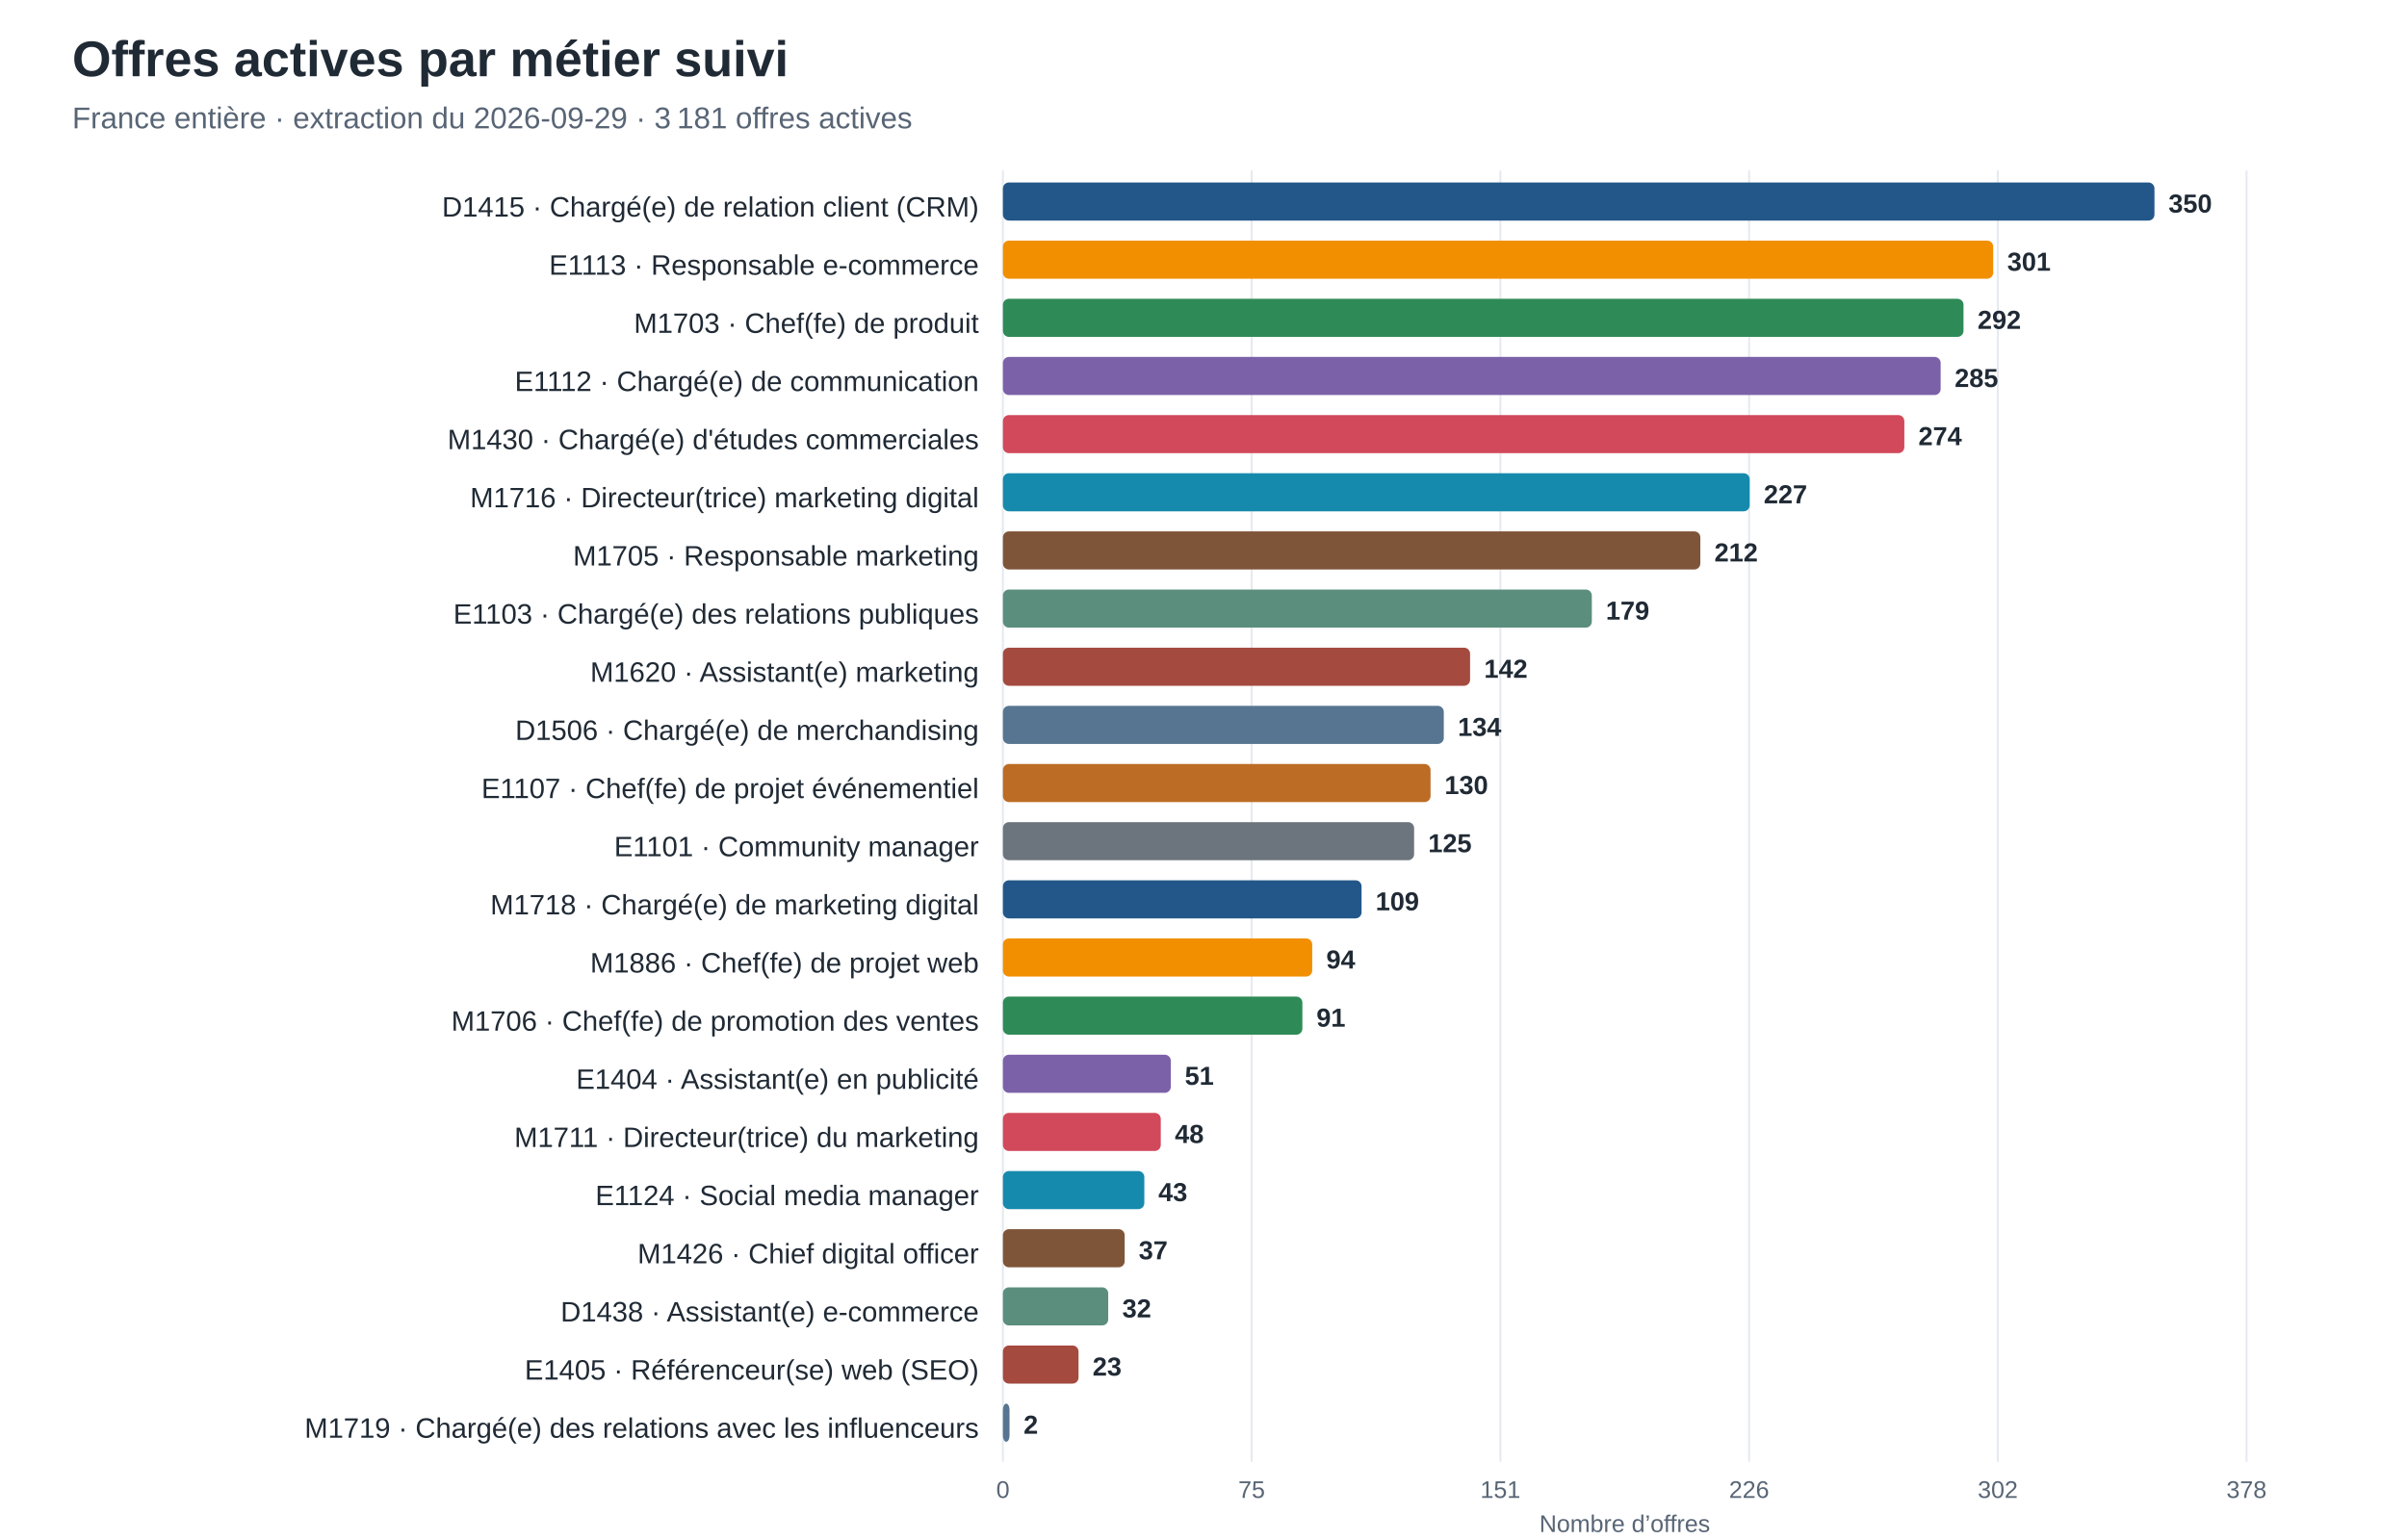
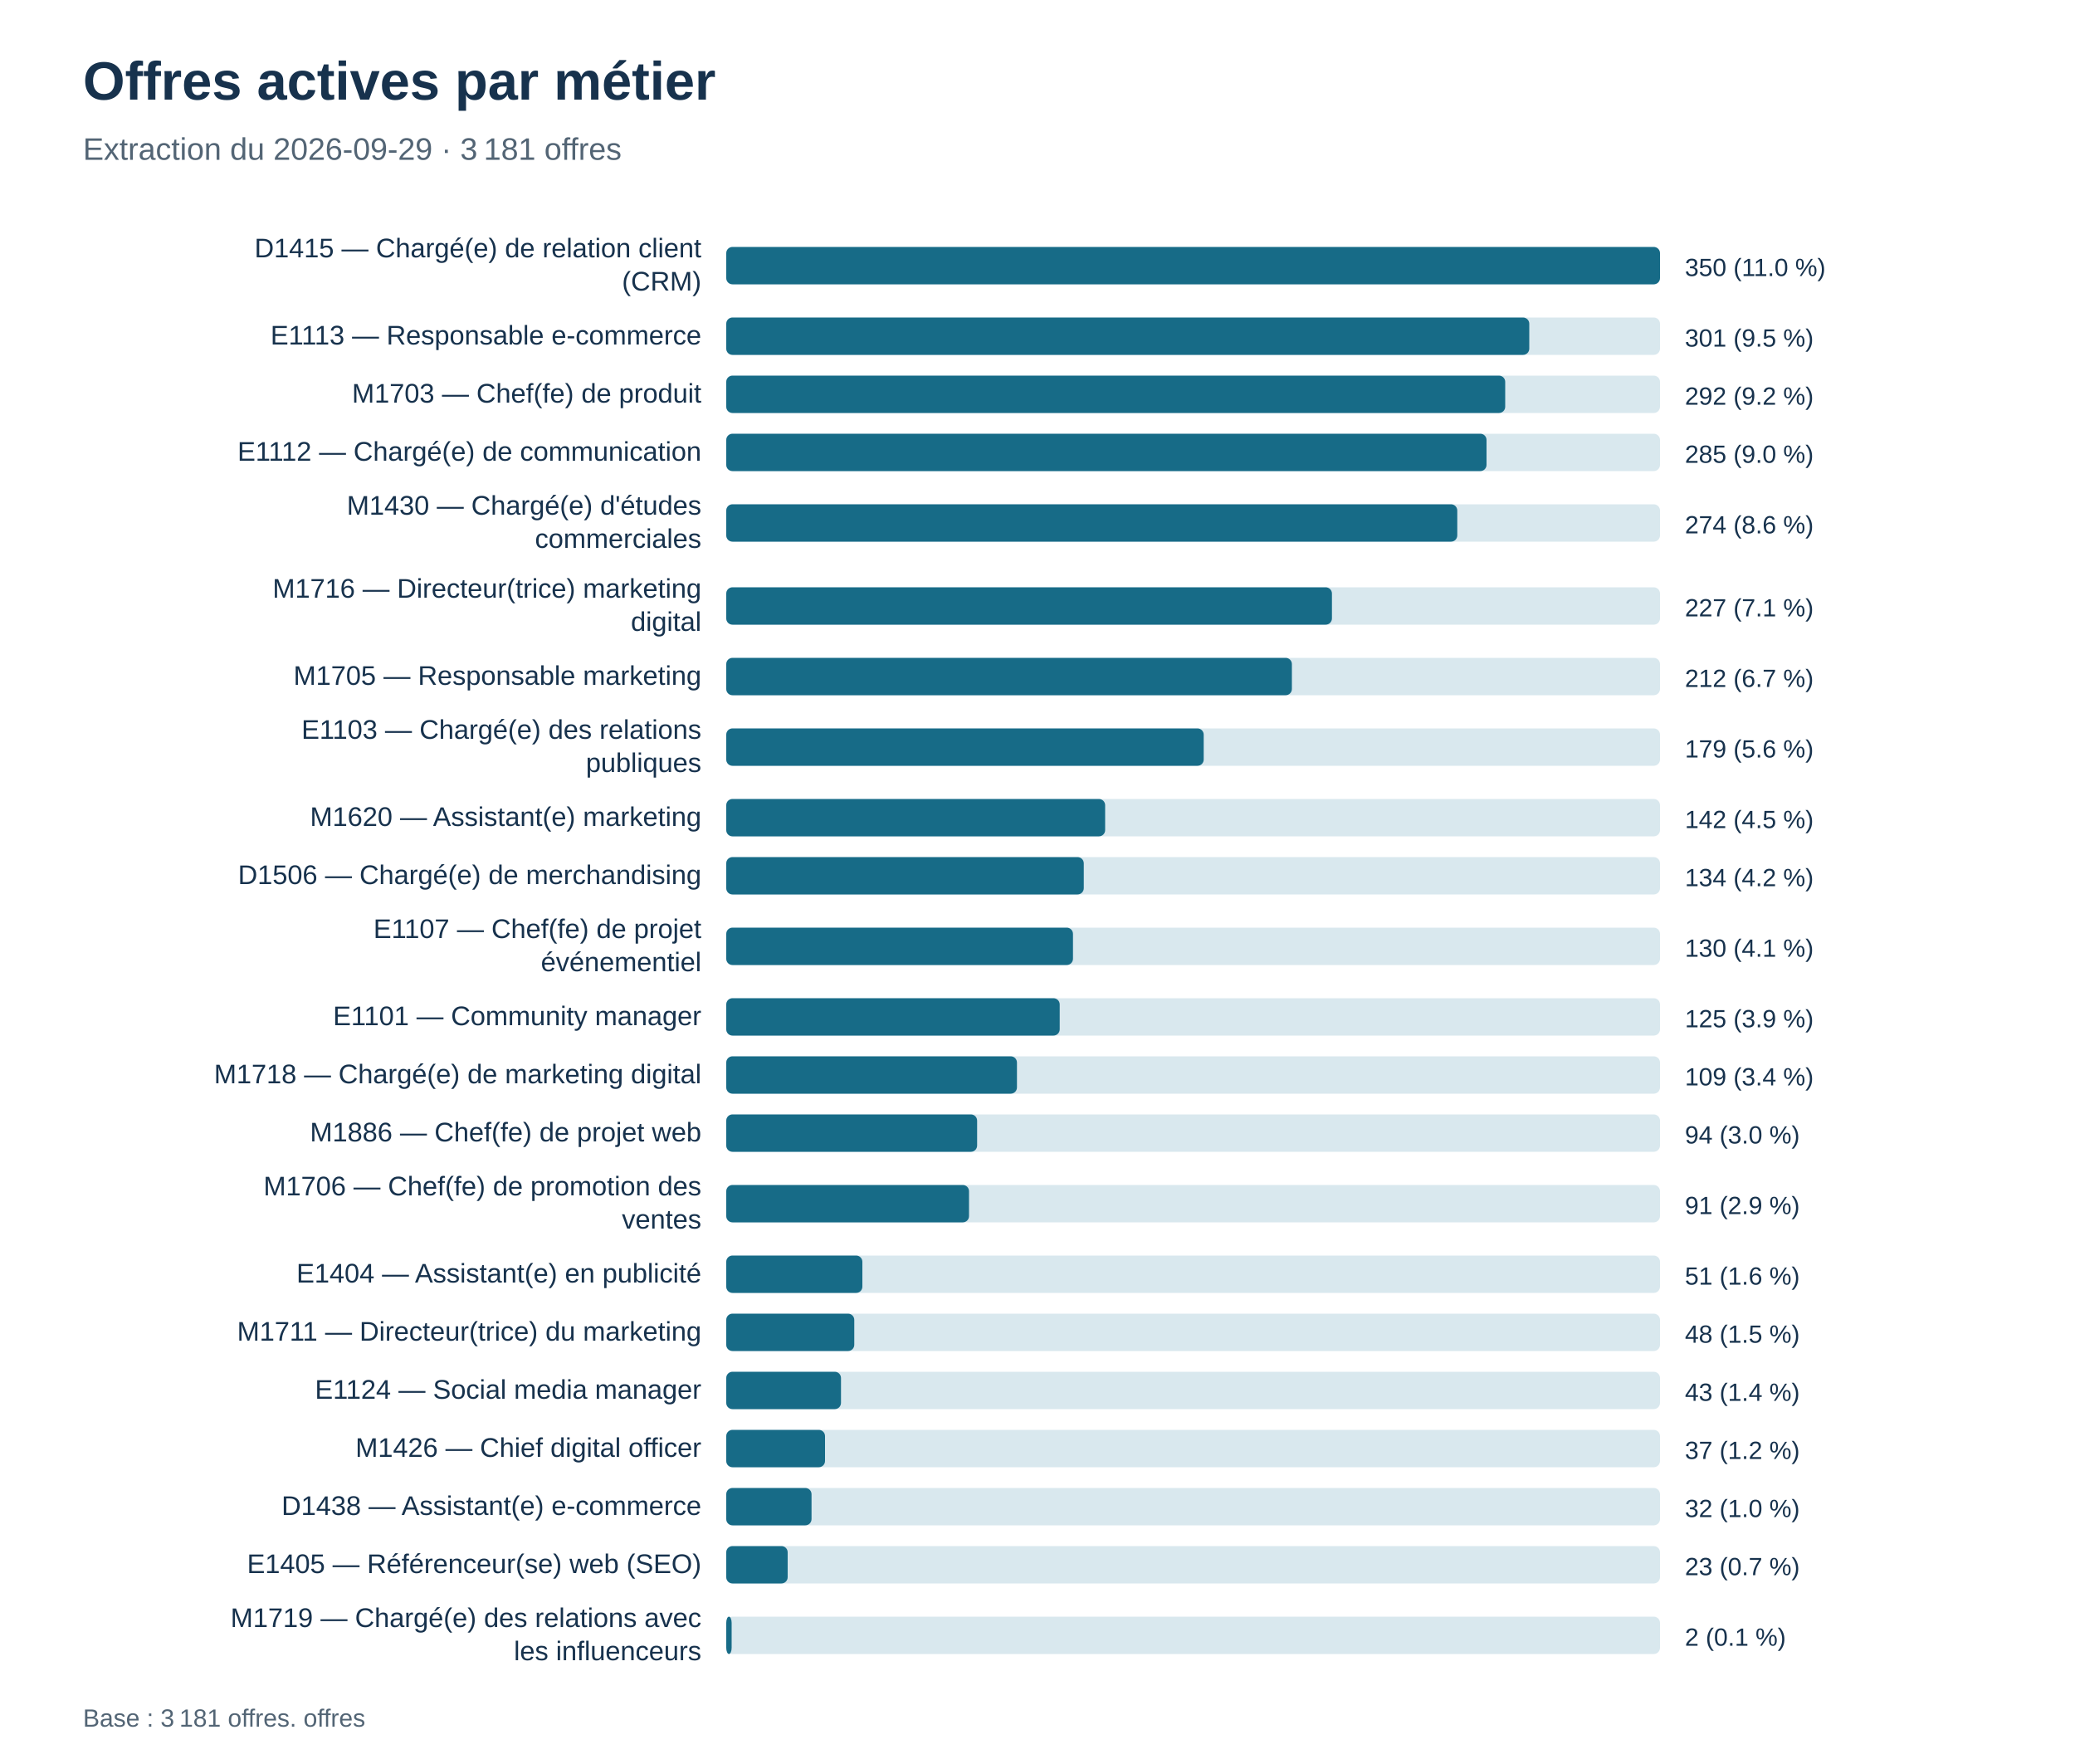
- <svg xmlns="http://www.w3.org/2000/svg" width="1200" height="768" viewBox="0 0 1200 768">
-   <rect width="100%" height="100%" fill="#fff" />
-   <style>text{font-family:Arial,Helvetica,sans-serif;fill:#202a35}.title{font-size:25px;font-weight:700}.sub{font-size:15px;fill:#586575}.label{font-size:14px}.value{font-size:13px;font-weight:700}.axis{font-size:12px;fill:#586575}.grid{stroke:#e6eaf0;stroke-width:1}</style>
-   <text class="title" x="36" y="38">Offres actives par métier suivi</text>
-   <text class="sub" x="36" y="64">France entière · extraction du 2026-09-29 · 3 181 offres actives</text>
-   <line class="grid" x1="500.0" y1="85" x2="500.0" y2="729" />
-   <text class="axis" text-anchor="middle" x="500.0" y="747">0</text>
-   <line class="grid" x1="624.0" y1="85" x2="624.0" y2="729" />
-   <text class="axis" text-anchor="middle" x="624.0" y="747">75</text>
-   <line class="grid" x1="748.0" y1="85" x2="748.0" y2="729" />
-   <text class="axis" text-anchor="middle" x="748.0" y="747">151</text>
-   <line class="grid" x1="872.0" y1="85" x2="872.0" y2="729" />
-   <text class="axis" text-anchor="middle" x="872.0" y="747">226</text>
-   <line class="grid" x1="996.0" y1="85" x2="996.0" y2="729" />
-   <text class="axis" text-anchor="middle" x="996.0" y="747">302</text>
-   <line class="grid" x1="1120.0" y1="85" x2="1120.0" y2="729" />
-   <text class="axis" text-anchor="middle" x="1120.0" y="747">378</text>
-   <text class="label" text-anchor="end" x="488" y="108">D1415 · Chargé(e) de relation client (CRM)</text>
-   <rect x="500" y="91" width="574.1" height="19" rx="3" fill="#235789" />
-   <text class="value" x="1081.1" y="106">350</text>
-   <text class="label" text-anchor="end" x="488" y="137">E1113 · Responsable e-commerce</text>
-   <rect x="500" y="120" width="493.7" height="19" rx="3" fill="#f18f01" />
-   <text class="value" x="1000.7" y="135">301</text>
-   <text class="label" text-anchor="end" x="488" y="166">M1703 · Chef(fe) de produit</text>
-   <rect x="500" y="149" width="478.9" height="19" rx="3" fill="#2e8b57" />
-   <text class="value" x="985.9" y="164">292</text>
-   <text class="label" text-anchor="end" x="488" y="195">E1112 · Chargé(e) de communication</text>
-   <rect x="500" y="178" width="467.5" height="19" rx="3" fill="#7b61a8" />
-   <text class="value" x="974.5" y="193">285</text>
-   <text class="label" text-anchor="end" x="488" y="224">M1430 · Chargé(e) d'études commerciales</text>
-   <rect x="500" y="207" width="449.4" height="19" rx="3" fill="#d1495b" />
-   <text class="value" x="956.4" y="222">274</text>
-   <text class="label" text-anchor="end" x="488" y="253">M1716 · Directeur(trice) marketing digital</text>
-   <rect x="500" y="236" width="372.3" height="19" rx="3" fill="#168aad" />
-   <text class="value" x="879.3" y="251">227</text>
-   <text class="label" text-anchor="end" x="488" y="282">M1705 · Responsable marketing</text>
-   <rect x="500" y="265" width="347.7" height="19" rx="3" fill="#7f5539" />
-   <text class="value" x="854.7" y="280">212</text>
-   <text class="label" text-anchor="end" x="488" y="311">E1103 · Chargé(e) des relations publiques</text>
-   <rect x="500" y="294" width="293.6" height="19" rx="3" fill="#5b8e7d" />
-   <text class="value" x="800.6" y="309">179</text>
-   <text class="label" text-anchor="end" x="488" y="340">M1620 · Assistant(e) marketing</text>
-   <rect x="500" y="323" width="232.9" height="19" rx="3" fill="#a44a3f" />
-   <text class="value" x="739.9" y="338">142</text>
-   <text class="label" text-anchor="end" x="488" y="369">D1506 · Chargé(e) de merchandising</text>
-   <rect x="500" y="352" width="219.8" height="19" rx="3" fill="#577590" />
-   <text class="value" x="726.8" y="367">134</text>
-   <text class="label" text-anchor="end" x="488" y="398">E1107 · Chef(fe) de projet événementiel</text>
-   <rect x="500" y="381" width="213.2" height="19" rx="3" fill="#bc6c25" />
-   <text class="value" x="720.2" y="396">130</text>
-   <text class="label" text-anchor="end" x="488" y="427">E1101 · Community manager</text>
-   <rect x="500" y="410" width="205.0" height="19" rx="3" fill="#6c757d" />
-   <text class="value" x="712.0" y="425">125</text>
-   <text class="label" text-anchor="end" x="488" y="456">M1718 · Chargé(e) de marketing digital</text>
-   <rect x="500" y="439" width="178.8" height="19" rx="3" fill="#235789" />
-   <text class="value" x="685.8" y="454">109</text>
-   <text class="label" text-anchor="end" x="488" y="485">M1886 · Chef(fe) de projet web</text>
-   <rect x="500" y="468" width="154.2" height="19" rx="3" fill="#f18f01" />
-   <text class="value" x="661.2" y="483">94</text>
-   <text class="label" text-anchor="end" x="488" y="514">M1706 · Chef(fe) de promotion des ventes</text>
-   <rect x="500" y="497" width="149.3" height="19" rx="3" fill="#2e8b57" />
-   <text class="value" x="656.3" y="512">91</text>
-   <text class="label" text-anchor="end" x="488" y="543">E1404 · Assistant(e) en publicité</text>
-   <rect x="500" y="526" width="83.7" height="19" rx="3" fill="#7b61a8" />
-   <text class="value" x="590.7" y="541">51</text>
-   <text class="label" text-anchor="end" x="488" y="572">M1711 · Directeur(trice) du marketing</text>
-   <rect x="500" y="555" width="78.7" height="19" rx="3" fill="#d1495b" />
-   <text class="value" x="585.7" y="570">48</text>
-   <text class="label" text-anchor="end" x="488" y="601">E1124 · Social media manager</text>
-   <rect x="500" y="584" width="70.5" height="19" rx="3" fill="#168aad" />
-   <text class="value" x="577.5" y="599">43</text>
-   <text class="label" text-anchor="end" x="488" y="630">M1426 · Chief digital officer</text>
-   <rect x="500" y="613" width="60.7" height="19" rx="3" fill="#7f5539" />
-   <text class="value" x="567.7" y="628">37</text>
-   <text class="label" text-anchor="end" x="488" y="659">D1438 · Assistant(e) e-commerce</text>
-   <rect x="500" y="642" width="52.5" height="19" rx="3" fill="#5b8e7d" />
-   <text class="value" x="559.5" y="657">32</text>
-   <text class="label" text-anchor="end" x="488" y="688">E1405 · Référenceur(se) web (SEO)</text>
-   <rect x="500" y="671" width="37.7" height="19" rx="3" fill="#a44a3f" />
-   <text class="value" x="544.7" y="686">23</text>
-   <text class="label" text-anchor="end" x="488" y="717">M1719 · Chargé(e) des relations avec les influenceurs</text>
-   <rect x="500" y="700" width="3.3" height="19" rx="3" fill="#577590" />
-   <text class="value" x="510.3" y="715">2</text>
-   <text class="axis" x="810.0" y="764" text-anchor="middle">Nombre d’offres</text>
+ <svg xmlns="http://www.w3.org/2000/svg" width="1000" height="850" viewBox="0 0 1000 850">
+   <rect width="1000" height="100%" fill="#fff" />
+   <style>text{font-family:Arial,sans-serif;fill:#17324d}.muted{fill:#536575}</style>
+   <text x="40" y="48" font-size="26" font-weight="bold">Offres actives par métier</text>
+   <text x="40" y="77" font-size="15" class="muted">Extraction du 2026-09-29 · 3 181 offres</text>
+   <text x="338" y="124.0" font-size="13" text-anchor="end">D1415 — Chargé(e) de relation client</text>
+   <text x="338" y="140.0" font-size="13" text-anchor="end">(CRM)</text>
+   <rect x="350" y="119.0" width="450" height="18" rx="3" fill="#d9e8ee" />
+   <rect x="350" y="119.0" width="450.0" height="18" rx="3" fill="#176b87" />
+   <text x="812" y="133.0" font-size="12">350 (11.0 %)</text>
+   <text x="338" y="166.0" font-size="13" text-anchor="end">E1113 — Responsable e-commerce</text>
+   <rect x="350" y="153.0" width="450" height="18" rx="3" fill="#d9e8ee" />
+   <rect x="350" y="153.0" width="387.0" height="18" rx="3" fill="#176b87" />
+   <text x="812" y="167.0" font-size="12">301 (9.5 %)</text>
+   <text x="338" y="194.0" font-size="13" text-anchor="end">M1703 — Chef(fe) de produit</text>
+   <rect x="350" y="181.0" width="450" height="18" rx="3" fill="#d9e8ee" />
+   <rect x="350" y="181.0" width="375.4" height="18" rx="3" fill="#176b87" />
+   <text x="812" y="195.0" font-size="12">292 (9.2 %)</text>
+   <text x="338" y="222.0" font-size="13" text-anchor="end">E1112 — Chargé(e) de communication</text>
+   <rect x="350" y="209.0" width="450" height="18" rx="3" fill="#d9e8ee" />
+   <rect x="350" y="209.0" width="366.4" height="18" rx="3" fill="#176b87" />
+   <text x="812" y="223.0" font-size="12">285 (9.0 %)</text>
+   <text x="338" y="248.0" font-size="13" text-anchor="end">M1430 — Chargé(e) d'études</text>
+   <text x="338" y="264.0" font-size="13" text-anchor="end">commerciales</text>
+   <rect x="350" y="243.0" width="450" height="18" rx="3" fill="#d9e8ee" />
+   <rect x="350" y="243.0" width="352.3" height="18" rx="3" fill="#176b87" />
+   <text x="812" y="257.0" font-size="12">274 (8.6 %)</text>
+   <text x="338" y="288.0" font-size="13" text-anchor="end">M1716 — Directeur(trice) marketing</text>
+   <text x="338" y="304.0" font-size="13" text-anchor="end">digital</text>
+   <rect x="350" y="283.0" width="450" height="18" rx="3" fill="#d9e8ee" />
+   <rect x="350" y="283.0" width="291.9" height="18" rx="3" fill="#176b87" />
+   <text x="812" y="297.0" font-size="12">227 (7.1 %)</text>
+   <text x="338" y="330.0" font-size="13" text-anchor="end">M1705 — Responsable marketing</text>
+   <rect x="350" y="317.0" width="450" height="18" rx="3" fill="#d9e8ee" />
+   <rect x="350" y="317.0" width="272.6" height="18" rx="3" fill="#176b87" />
+   <text x="812" y="331.0" font-size="12">212 (6.7 %)</text>
+   <text x="338" y="356.0" font-size="13" text-anchor="end">E1103 — Chargé(e) des relations</text>
+   <text x="338" y="372.0" font-size="13" text-anchor="end">publiques</text>
+   <rect x="350" y="351.0" width="450" height="18" rx="3" fill="#d9e8ee" />
+   <rect x="350" y="351.0" width="230.1" height="18" rx="3" fill="#176b87" />
+   <text x="812" y="365.0" font-size="12">179 (5.6 %)</text>
+   <text x="338" y="398.0" font-size="13" text-anchor="end">M1620 — Assistant(e) marketing</text>
+   <rect x="350" y="385.0" width="450" height="18" rx="3" fill="#d9e8ee" />
+   <rect x="350" y="385.0" width="182.6" height="18" rx="3" fill="#176b87" />
+   <text x="812" y="399.0" font-size="12">142 (4.5 %)</text>
+   <text x="338" y="426.0" font-size="13" text-anchor="end">D1506 — Chargé(e) de merchandising</text>
+   <rect x="350" y="413.0" width="450" height="18" rx="3" fill="#d9e8ee" />
+   <rect x="350" y="413.0" width="172.3" height="18" rx="3" fill="#176b87" />
+   <text x="812" y="427.0" font-size="12">134 (4.2 %)</text>
+   <text x="338" y="452.0" font-size="13" text-anchor="end">E1107 — Chef(fe) de projet</text>
+   <text x="338" y="468.0" font-size="13" text-anchor="end">événementiel</text>
+   <rect x="350" y="447.0" width="450" height="18" rx="3" fill="#d9e8ee" />
+   <rect x="350" y="447.0" width="167.1" height="18" rx="3" fill="#176b87" />
+   <text x="812" y="461.0" font-size="12">130 (4.1 %)</text>
+   <text x="338" y="494.0" font-size="13" text-anchor="end">E1101 — Community manager</text>
+   <rect x="350" y="481.0" width="450" height="18" rx="3" fill="#d9e8ee" />
+   <rect x="350" y="481.0" width="160.7" height="18" rx="3" fill="#176b87" />
+   <text x="812" y="495.0" font-size="12">125 (3.9 %)</text>
+   <text x="338" y="522.0" font-size="13" text-anchor="end">M1718 — Chargé(e) de marketing digital</text>
+   <rect x="350" y="509.0" width="450" height="18" rx="3" fill="#d9e8ee" />
+   <rect x="350" y="509.0" width="140.1" height="18" rx="3" fill="#176b87" />
+   <text x="812" y="523.0" font-size="12">109 (3.4 %)</text>
+   <text x="338" y="550.0" font-size="13" text-anchor="end">M1886 — Chef(fe) de projet web</text>
+   <rect x="350" y="537.0" width="450" height="18" rx="3" fill="#d9e8ee" />
+   <rect x="350" y="537.0" width="120.9" height="18" rx="3" fill="#176b87" />
+   <text x="812" y="551.0" font-size="12">94 (3.0 %)</text>
+   <text x="338" y="576.0" font-size="13" text-anchor="end">M1706 — Chef(fe) de promotion des</text>
+   <text x="338" y="592.0" font-size="13" text-anchor="end">ventes</text>
+   <rect x="350" y="571.0" width="450" height="18" rx="3" fill="#d9e8ee" />
+   <rect x="350" y="571.0" width="117.0" height="18" rx="3" fill="#176b87" />
+   <text x="812" y="585.0" font-size="12">91 (2.9 %)</text>
+   <text x="338" y="618.0" font-size="13" text-anchor="end">E1404 — Assistant(e) en publicité</text>
+   <rect x="350" y="605.0" width="450" height="18" rx="3" fill="#d9e8ee" />
+   <rect x="350" y="605.0" width="65.6" height="18" rx="3" fill="#176b87" />
+   <text x="812" y="619.0" font-size="12">51 (1.6 %)</text>
+   <text x="338" y="646.0" font-size="13" text-anchor="end">M1711 — Directeur(trice) du marketing</text>
+   <rect x="350" y="633.0" width="450" height="18" rx="3" fill="#d9e8ee" />
+   <rect x="350" y="633.0" width="61.7" height="18" rx="3" fill="#176b87" />
+   <text x="812" y="647.0" font-size="12">48 (1.5 %)</text>
+   <text x="338" y="674.0" font-size="13" text-anchor="end">E1124 — Social media manager</text>
+   <rect x="350" y="661.0" width="450" height="18" rx="3" fill="#d9e8ee" />
+   <rect x="350" y="661.0" width="55.3" height="18" rx="3" fill="#176b87" />
+   <text x="812" y="675.0" font-size="12">43 (1.4 %)</text>
+   <text x="338" y="702.0" font-size="13" text-anchor="end">M1426 — Chief digital officer</text>
+   <rect x="350" y="689.0" width="450" height="18" rx="3" fill="#d9e8ee" />
+   <rect x="350" y="689.0" width="47.6" height="18" rx="3" fill="#176b87" />
+   <text x="812" y="703.0" font-size="12">37 (1.2 %)</text>
+   <text x="338" y="730.0" font-size="13" text-anchor="end">D1438 — Assistant(e) e-commerce</text>
+   <rect x="350" y="717.0" width="450" height="18" rx="3" fill="#d9e8ee" />
+   <rect x="350" y="717.0" width="41.1" height="18" rx="3" fill="#176b87" />
+   <text x="812" y="731.0" font-size="12">32 (1.0 %)</text>
+   <text x="338" y="758.0" font-size="13" text-anchor="end">E1405 — Référenceur(se) web (SEO)</text>
+   <rect x="350" y="745.0" width="450" height="18" rx="3" fill="#d9e8ee" />
+   <rect x="350" y="745.0" width="29.6" height="18" rx="3" fill="#176b87" />
+   <text x="812" y="759.0" font-size="12">23 (0.7 %)</text>
+   <text x="338" y="784.0" font-size="13" text-anchor="end">M1719 — Chargé(e) des relations avec</text>
+   <text x="338" y="800.0" font-size="13" text-anchor="end">les influenceurs</text>
+   <rect x="350" y="779.0" width="450" height="18" rx="3" fill="#d9e8ee" />
+   <rect x="350" y="779.0" width="2.6" height="18" rx="3" fill="#176b87" />
+   <text x="812" y="793.0" font-size="12">2 (0.1 %)</text>
+   <text x="40" y="832" font-size="12" class="muted">Base : 3 181 offres.  offres</text>
</svg>
